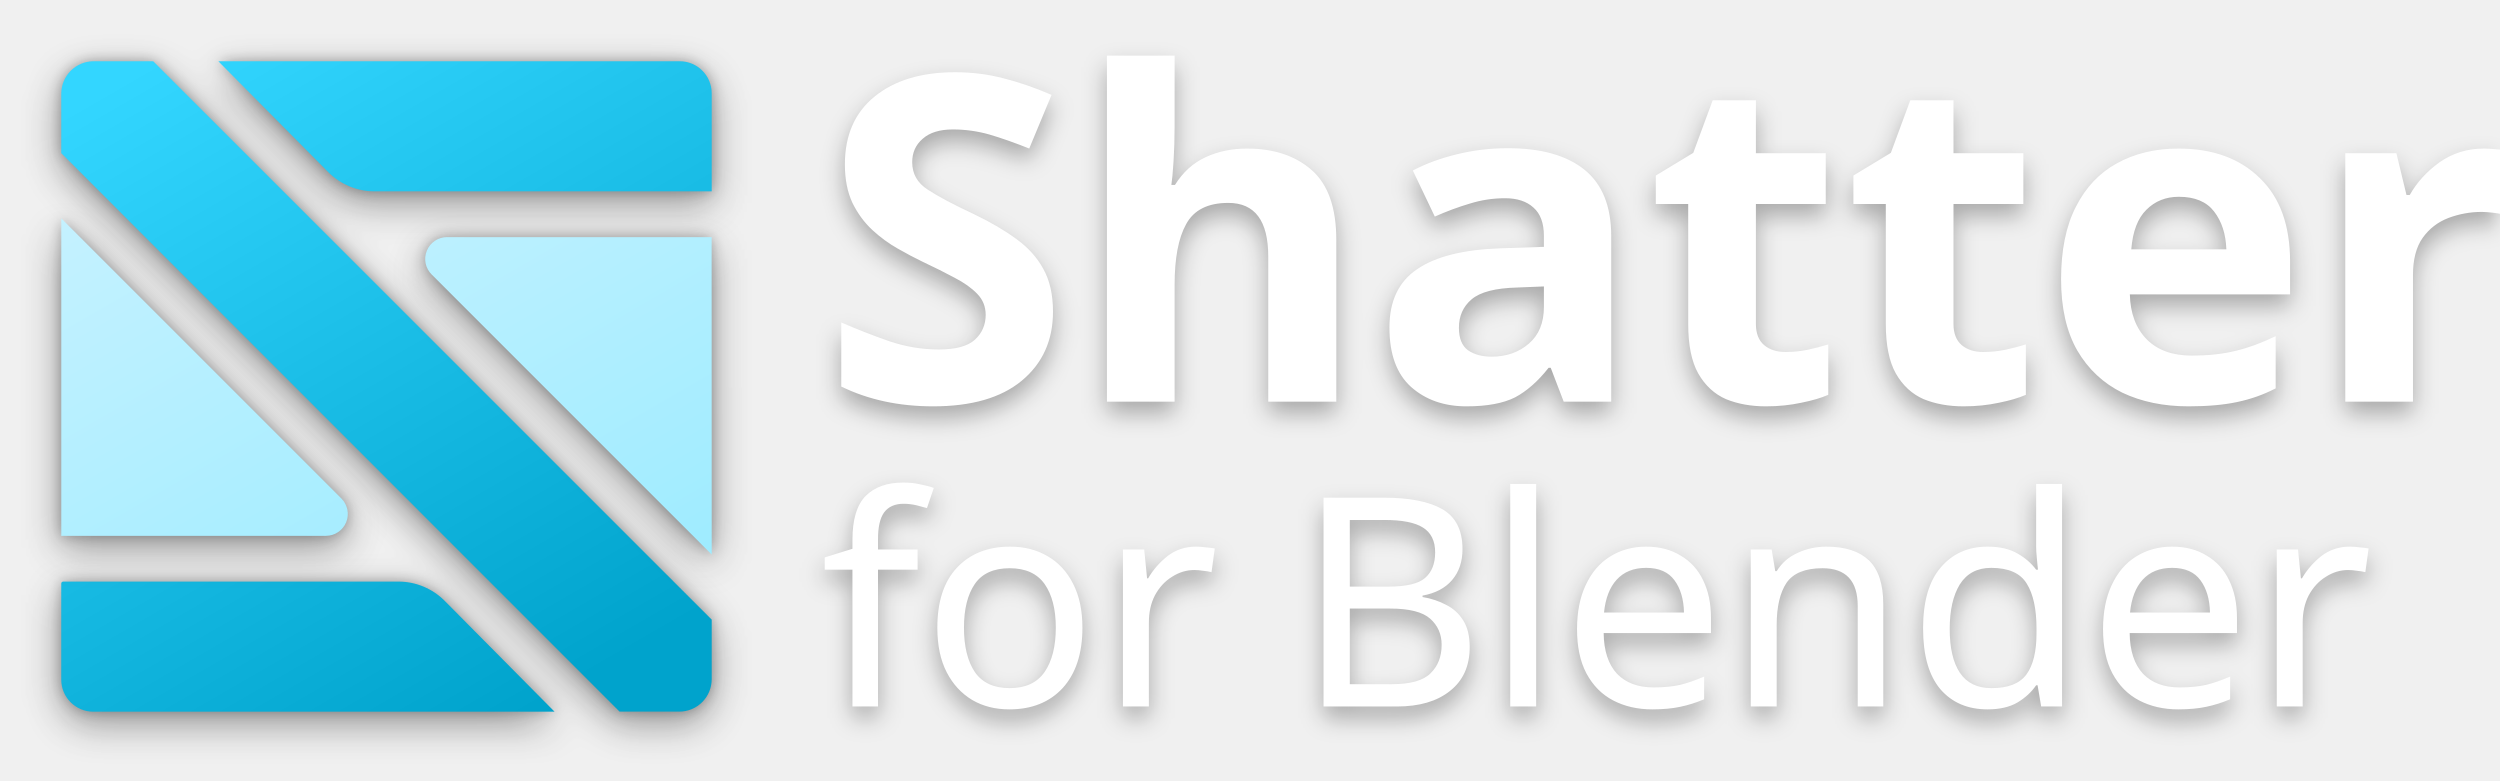
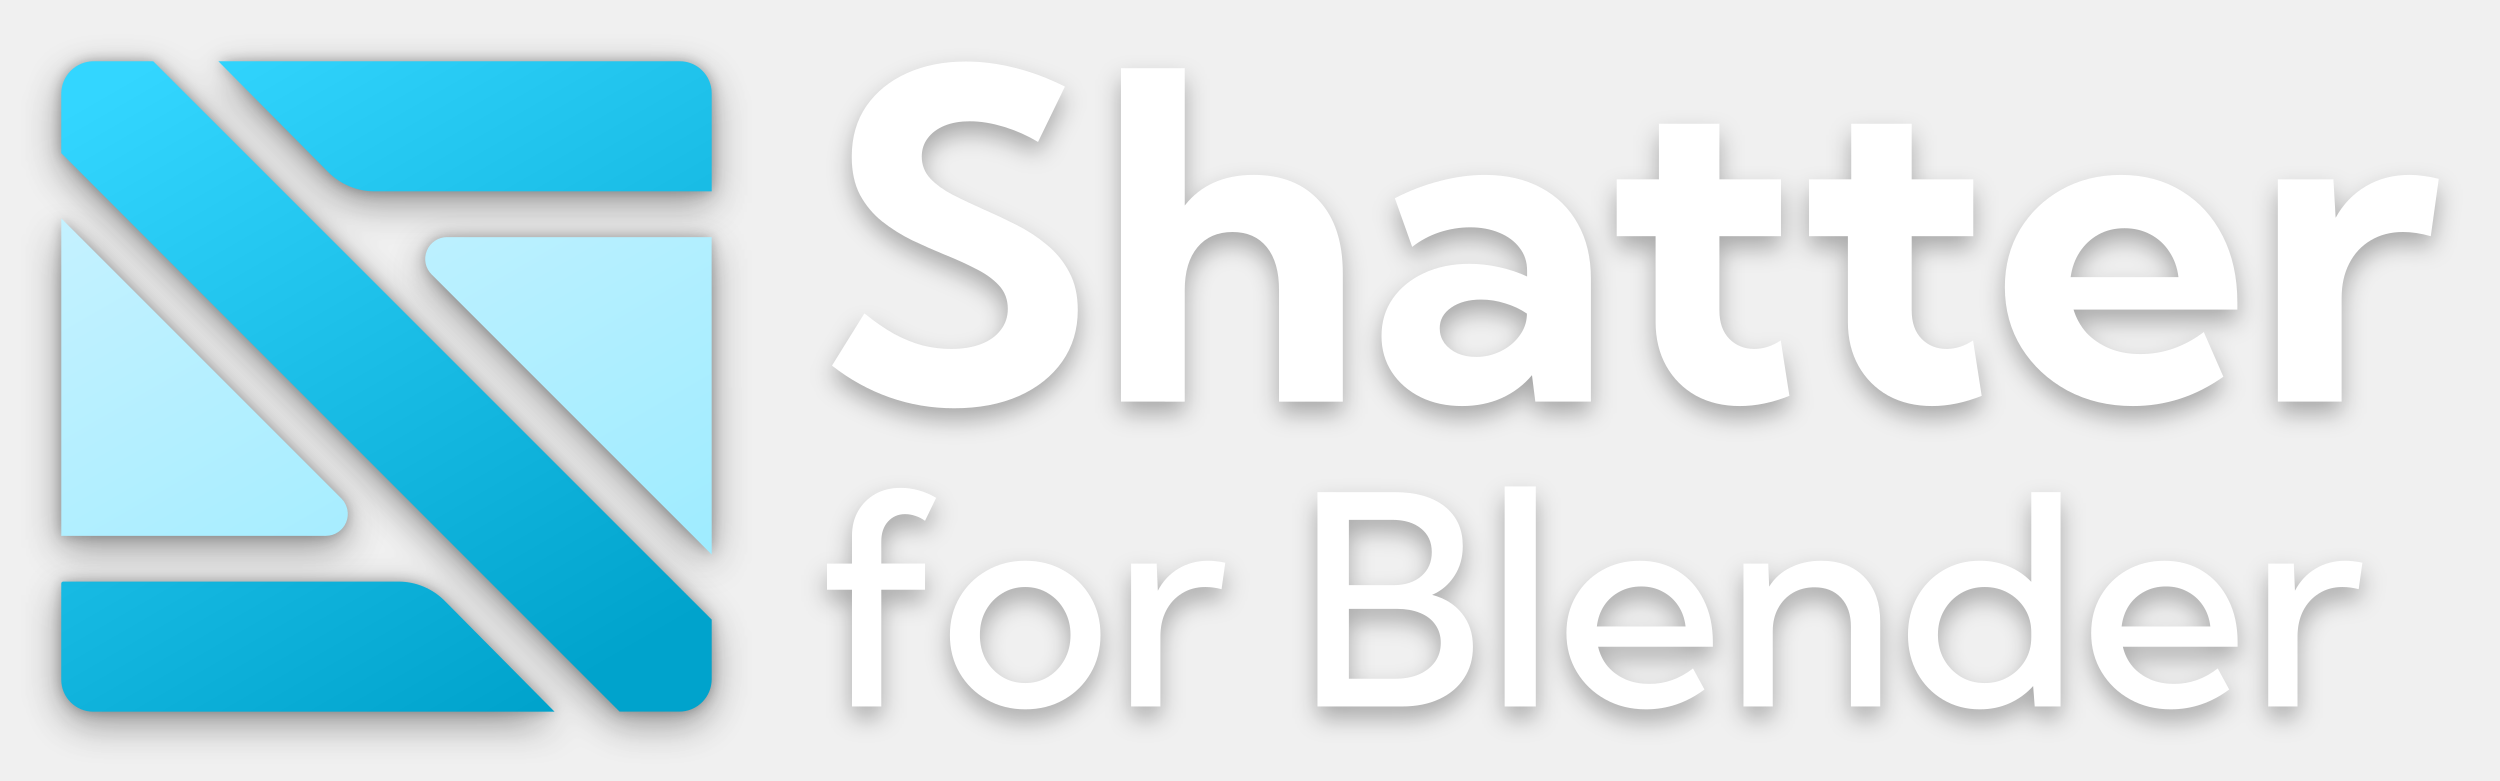
<svg xmlns="http://www.w3.org/2000/svg" xmlns:xlink="http://www.w3.org/1999/xlink" width="410" height="128" viewBox="0 0 108.479 33.867" version="1.1" id="svg5">
  <defs id="defs2">
    <filter style="color-interpolation-filters:sRGB" id="filter6657" x="-0.113" y="-0.113" width="1.227" height="1.274">
      <feFlood flood-opacity="0.502" flood-color="rgb(0,0,0)" result="flood" id="feFlood6647" />
      <feComposite in="flood" in2="SourceGraphic" operator="in" result="composite1" id="feComposite6649" />
      <feGaussianBlur in="composite1" stdDeviation="0.2" result="blur" id="feGaussianBlur6651" />
      <feOffset dx="0" dy="0" result="offset" id="feOffset6653" />
      <feComposite in="SourceGraphic" in2="offset" operator="over" result="fbSourceGraphic" id="feComposite6655" />
      <feColorMatrix result="fbSourceGraphicAlpha" in="fbSourceGraphic" values="0 0 0 -1 0 0 0 0 -1 0 0 0 0 -1 0 0 0 0 1 0" id="feColorMatrix6767" />
      <feFlood id="feFlood6769" flood-opacity="0.302" flood-color="rgb(0,0,0)" result="flood" in="fbSourceGraphic" />
      <feComposite in2="fbSourceGraphic" id="feComposite6771" in="flood" operator="in" result="composite1" />
      <feGaussianBlur id="feGaussianBlur6773" in="composite1" stdDeviation="0.3" result="blur" />
      <feOffset id="feOffset6775" dx="0" dy="0.5" result="offset" />
      <feComposite in2="offset" id="feComposite6777" in="fbSourceGraphic" operator="over" result="composite2" />
    </filter>
    <filter style="color-interpolation-filters:sRGB" id="filter6669" x="-0.257" y="-0.232" width="1.515" height="1.561">
      <feFlood flood-opacity="0.502" flood-color="rgb(0,0,0)" result="flood" id="feFlood6659" />
      <feComposite in="flood" in2="SourceGraphic" operator="in" result="composite1" id="feComposite6661" />
      <feGaussianBlur in="composite1" stdDeviation="0.2" result="blur" id="feGaussianBlur6663" />
      <feOffset dx="0" dy="0" result="offset" id="feOffset6665" />
      <feComposite in="SourceGraphic" in2="offset" operator="over" result="fbSourceGraphic" id="feComposite6667" />
      <feColorMatrix result="fbSourceGraphicAlpha" in="fbSourceGraphic" values="0 0 0 -1 0 0 0 0 -1 0 0 0 0 -1 0 0 0 0 1 0" id="feColorMatrix6779" />
      <feFlood id="feFlood6781" flood-opacity="0.302" flood-color="rgb(0,0,0)" result="flood" in="fbSourceGraphic" />
      <feComposite in2="fbSourceGraphic" id="feComposite6783" in="flood" operator="in" result="composite1" />
      <feGaussianBlur id="feGaussianBlur6785" in="composite1" stdDeviation="0.3" result="blur" />
      <feOffset id="feOffset6787" dx="0" dy="0.5" result="offset" />
      <feComposite in2="offset" id="feComposite6789" in="fbSourceGraphic" operator="over" result="composite2" />
    </filter>
    <filter style="color-interpolation-filters:sRGB" id="filter6681" x="-0.257" y="-0.232" width="1.515" height="1.561">
      <feFlood flood-opacity="0.502" flood-color="rgb(0,0,0)" result="flood" id="feFlood6671" />
      <feComposite in="flood" in2="SourceGraphic" operator="in" result="composite1" id="feComposite6673" />
      <feGaussianBlur in="composite1" stdDeviation="0.2" result="blur" id="feGaussianBlur6675" />
      <feOffset dx="0" dy="0" result="offset" id="feOffset6677" />
      <feComposite in="SourceGraphic" in2="offset" operator="over" result="fbSourceGraphic" id="feComposite6679" />
      <feColorMatrix result="fbSourceGraphicAlpha" in="fbSourceGraphic" values="0 0 0 -1 0 0 0 0 -1 0 0 0 0 -1 0 0 0 0 1 0" id="feColorMatrix6791" />
      <feFlood id="feFlood6793" flood-opacity="0.302" flood-color="rgb(0,0,0)" result="flood" in="fbSourceGraphic" />
      <feComposite in2="fbSourceGraphic" id="feComposite6795" in="flood" operator="in" result="composite1" />
      <feGaussianBlur id="feGaussianBlur6797" in="composite1" stdDeviation="0.3" result="blur" />
      <feOffset id="feOffset6799" dx="0" dy="0.5" result="offset" />
      <feComposite in2="offset" id="feComposite6801" in="fbSourceGraphic" operator="over" result="composite2" />
    </filter>
    <filter style="color-interpolation-filters:sRGB" id="filter6693" x="-0.4" y="-2.287" width="1.8" height="5.575">
      <feFlood flood-opacity="0.502" flood-color="rgb(0,0,0)" result="flood" id="feFlood6683" />
      <feComposite in="flood" in2="SourceGraphic" operator="in" result="composite1" id="feComposite6685" />
      <feGaussianBlur in="composite1" stdDeviation="0.2" result="blur" id="feGaussianBlur6687" />
      <feOffset dx="0" dy="0" result="offset" id="feOffset6689" />
      <feComposite in="SourceGraphic" in2="offset" operator="over" result="composite2" id="feComposite6691" />
    </filter>
    <filter style="color-interpolation-filters:sRGB" id="filter7141" x="-0.206" y="-0.186" width="1.412" height="1.41">
      <feFlood flood-opacity="0.302" flood-color="rgb(0,0,0)" result="flood" id="feFlood7131" />
      <feComposite in="flood" in2="SourceGraphic" operator="in" result="composite1" id="feComposite7133" />
      <feGaussianBlur in="composite1" stdDeviation="0.3" result="blur" id="feGaussianBlur7135" />
      <feOffset dx="0" dy="0.2" result="offset" id="feOffset7137" />
      <feComposite in="SourceGraphic" in2="offset" operator="over" result="fbSourceGraphic" id="feComposite7139" />
      <feColorMatrix result="fbSourceGraphicAlpha" in="fbSourceGraphic" values="0 0 0 -1 0 0 0 0 -1 0 0 0 0 -1 0 0 0 0 1 0" id="feColorMatrix7311" />
      <feFlood id="feFlood7313" flood-opacity="0.302" flood-color="rgb(0,0,0)" result="flood" in="fbSourceGraphic" />
      <feComposite in2="fbSourceGraphic" id="feComposite7315" in="flood" operator="in" result="composite1" />
      <feGaussianBlur id="feGaussianBlur7317" in="composite1" stdDeviation="0.1" result="blur" />
      <feOffset id="feOffset7319" dx="0" dy="0" result="offset" />
      <feComposite in2="offset" id="feComposite7321" in="fbSourceGraphic" operator="over" result="composite2" />
    </filter>
    <filter style="color-interpolation-filters:sRGB" id="filter7153" x="-0.206" y="-0.186" width="1.412" height="1.41">
      <feFlood flood-opacity="0.302" flood-color="rgb(0,0,0)" result="flood" id="feFlood7143" />
      <feComposite in="flood" in2="SourceGraphic" operator="in" result="composite1" id="feComposite7145" />
      <feGaussianBlur in="composite1" stdDeviation="0.3" result="blur" id="feGaussianBlur7147" />
      <feOffset dx="0" dy="0.2" result="offset" id="feOffset7149" />
      <feComposite in="SourceGraphic" in2="offset" operator="over" result="fbSourceGraphic" id="feComposite7151" />
      <feColorMatrix result="fbSourceGraphicAlpha" in="fbSourceGraphic" values="0 0 0 -1 0 0 0 0 -1 0 0 0 0 -1 0 0 0 0 1 0" id="feColorMatrix7323" />
      <feFlood id="feFlood7325" flood-opacity="0.302" flood-color="rgb(0,0,0)" result="flood" in="fbSourceGraphic" />
      <feComposite in2="fbSourceGraphic" id="feComposite7327" in="flood" operator="in" result="composite1" />
      <feGaussianBlur id="feGaussianBlur7329" in="composite1" stdDeviation="0.1" result="blur" />
      <feOffset id="feOffset7331" dx="0" dy="0" result="offset" />
      <feComposite in2="offset" id="feComposite7333" in="fbSourceGraphic" operator="over" result="composite2" />
    </filter>
    <filter style="color-interpolation-filters:sRGB" id="filter7165" x="-0.091" y="-0.091" width="1.181" height="1.2">
      <feFlood flood-opacity="0.302" flood-color="rgb(0,0,0)" result="flood" id="feFlood7155" />
      <feComposite in="flood" in2="SourceGraphic" operator="in" result="composite1" id="feComposite7157" />
      <feGaussianBlur in="composite1" stdDeviation="0.3" result="blur" id="feGaussianBlur7159" />
      <feOffset dx="0" dy="0.2" result="offset" id="feOffset7161" />
      <feComposite in="SourceGraphic" in2="offset" operator="over" result="fbSourceGraphic" id="feComposite7163" />
      <feColorMatrix result="fbSourceGraphicAlpha" in="fbSourceGraphic" values="0 0 0 -1 0 0 0 0 -1 0 0 0 0 -1 0 0 0 0 1 0" id="feColorMatrix7335" />
      <feFlood id="feFlood7337" flood-opacity="0.302" flood-color="rgb(0,0,0)" result="flood" in="fbSourceGraphic" />
      <feComposite in2="fbSourceGraphic" id="feComposite7339" in="flood" operator="in" result="composite1" />
      <feGaussianBlur id="feGaussianBlur7341" in="composite1" stdDeviation="0.1" result="blur" />
      <feOffset id="feOffset7343" dx="0" dy="0" result="offset" />
      <feComposite in2="offset" id="feComposite7345" in="fbSourceGraphic" operator="over" result="composite2" />
    </filter>
    <filter style="color-interpolation-filters:sRGB" id="filter2939" x="-0.032" y="-0.231" width="1.064" height="1.526">
      <feFlood flood-opacity="0.302" flood-color="rgb(0,0,0)" result="flood" id="feFlood2929" />
      <feComposite in="flood" in2="SourceGraphic" operator="in" result="composite1" id="feComposite2931" />
      <feGaussianBlur in="composite1" stdDeviation="0.6" result="blur" id="feGaussianBlur2933" />
      <feOffset dx="0" dy="0.6" result="offset" id="feOffset2935" />
      <feComposite in="SourceGraphic" in2="offset" operator="over" result="fbSourceGraphic" id="feComposite2937" />
      <feColorMatrix result="fbSourceGraphicAlpha" in="fbSourceGraphic" values="0 0 0 -1 0 0 0 0 -1 0 0 0 0 -1 0 0 0 0 1 0" id="feColorMatrix2941" />
      <feFlood id="feFlood2943" flood-opacity="0.302" flood-color="rgb(0,0,0)" result="flood" in="fbSourceGraphic" />
      <feComposite in2="fbSourceGraphic" id="feComposite2945" in="flood" operator="in" result="composite1" />
      <feGaussianBlur id="feGaussianBlur2947" in="composite1" stdDeviation="0.3" result="blur" />
      <feOffset id="feOffset2949" dx="0" dy="0" result="offset" />
      <feComposite in2="offset" id="feComposite2951" in="fbSourceGraphic" operator="over" result="composite2" />
    </filter>
-     <filter style="color-interpolation-filters:sRGB;" id="filter1911" x="-0.018" y="-0.128" width="1.036" height="1.31">
+     <filter style="color-interpolation-filters:sRGB;" id="filter1911" x="-0.018" y="-0.124" width="1.036" height="1.3">
      <feFlood flood-opacity="0.302" flood-color="rgb(0,0,0)" result="flood" id="feFlood1901" />
      <feComposite in="flood" in2="SourceGraphic" operator="in" result="composite1" id="feComposite1903" />
      <feGaussianBlur in="composite1" stdDeviation="0.5" result="blur" id="feGaussianBlur1905" />
      <feOffset dx="0" dy="0.5" result="offset" id="feOffset1907" />
      <feComposite in="SourceGraphic" in2="offset" operator="over" result="composite2" id="feComposite1909" />
    </filter>
    <filter style="color-interpolation-filters:sRGB;" id="filter1923" x="-1.134" y="-1.134" width="3.268" height="3.74">
      <feFlood flood-opacity="0.302" flood-color="rgb(0,0,0)" result="flood" id="feFlood1913" />
      <feComposite in="flood" in2="SourceGraphic" operator="in" result="composite1" id="feComposite1915" />
      <feGaussianBlur in="composite1" stdDeviation="0.5" result="blur" id="feGaussianBlur1917" />
      <feOffset dx="0" dy="0.5" result="offset" id="feOffset1919" />
      <feComposite in="SourceGraphic" in2="offset" operator="over" result="composite2" id="feComposite1921" />
    </filter>
    <filter style="color-interpolation-filters:sRGB;" id="filter1935" x="-1.134" y="-1.134" width="3.268" height="3.74">
      <feFlood flood-opacity="0.302" flood-color="rgb(0,0,0)" result="flood" id="feFlood1925" />
      <feComposite in="flood" in2="SourceGraphic" operator="in" result="composite1" id="feComposite1927" />
      <feGaussianBlur in="composite1" stdDeviation="0.5" result="blur" id="feGaussianBlur1929" />
      <feOffset dx="0" dy="0.5" result="offset" id="feOffset1931" />
      <feComposite in="SourceGraphic" in2="offset" operator="over" result="composite2" id="feComposite1933" />
    </filter>
    <filter style="color-interpolation-filters:sRGB;" id="filter1947" x="-1.134" y="-1.134" width="3.268" height="3.74">
      <feFlood flood-opacity="0.302" flood-color="rgb(0,0,0)" result="flood" id="feFlood1937" />
      <feComposite in="flood" in2="SourceGraphic" operator="in" result="composite1" id="feComposite1939" />
      <feGaussianBlur in="composite1" stdDeviation="0.5" result="blur" id="feGaussianBlur1941" />
      <feOffset dx="0" dy="0.5" result="offset" id="feOffset1943" />
      <feComposite in="SourceGraphic" in2="offset" operator="over" result="composite2" id="feComposite1945" />
    </filter>
    <filter style="color-interpolation-filters:sRGB;" id="filter1959" x="-1.134" y="-1.134" width="3.268" height="3.74">
      <feFlood flood-opacity="0.302" flood-color="rgb(0,0,0)" result="flood" id="feFlood1949" />
      <feComposite in="flood" in2="SourceGraphic" operator="in" result="composite1" id="feComposite1951" />
      <feGaussianBlur in="composite1" stdDeviation="0.5" result="blur" id="feGaussianBlur1953" />
      <feOffset dx="0" dy="0.5" result="offset" id="feOffset1955" />
      <feComposite in="SourceGraphic" in2="offset" operator="over" result="composite2" id="feComposite1957" />
    </filter>
    <filter style="color-interpolation-filters:sRGB;" id="filter1971" x="-1.134" y="-1.134" width="3.268" height="3.74">
      <feFlood flood-opacity="0.302" flood-color="rgb(0,0,0)" result="flood" id="feFlood1961" />
      <feComposite in="flood" in2="SourceGraphic" operator="in" result="composite1" id="feComposite1963" />
      <feGaussianBlur in="composite1" stdDeviation="0.5" result="blur" id="feGaussianBlur1965" />
      <feOffset dx="0" dy="0.5" result="offset" id="feOffset1967" />
      <feComposite in="SourceGraphic" in2="offset" operator="over" result="composite2" id="feComposite1969" />
    </filter>
    <filter style="color-interpolation-filters:sRGB;" id="filter1983" x="-1.134" y="-1.134" width="3.268" height="3.74">
      <feFlood flood-opacity="0.302" flood-color="rgb(0,0,0)" result="flood" id="feFlood1973" />
      <feComposite in="flood" in2="SourceGraphic" operator="in" result="composite1" id="feComposite1975" />
      <feGaussianBlur in="composite1" stdDeviation="0.5" result="blur" id="feGaussianBlur1977" />
      <feOffset dx="0" dy="0.5" result="offset" id="feOffset1979" />
      <feComposite in="SourceGraphic" in2="offset" operator="over" result="composite2" id="feComposite1981" />
    </filter>
    <filter style="color-interpolation-filters:sRGB;" id="filter1995" x="-1.134" y="-1.134" width="3.268" height="3.74">
      <feFlood flood-opacity="0.302" flood-color="rgb(0,0,0)" result="flood" id="feFlood1985" />
      <feComposite in="flood" in2="SourceGraphic" operator="in" result="composite1" id="feComposite1987" />
      <feGaussianBlur in="composite1" stdDeviation="0.5" result="blur" id="feGaussianBlur1989" />
      <feOffset dx="0" dy="0.5" result="offset" id="feOffset1991" />
      <feComposite in="SourceGraphic" in2="offset" operator="over" result="composite2" id="feComposite1993" />
    </filter>
    <filter style="color-interpolation-filters:sRGB;" id="filter2007" x="-1.134" y="-1.134" width="3.268" height="3.74">
      <feFlood flood-opacity="0.302" flood-color="rgb(0,0,0)" result="flood" id="feFlood1997" />
      <feComposite in="flood" in2="SourceGraphic" operator="in" result="composite1" id="feComposite1999" />
      <feGaussianBlur in="composite1" stdDeviation="0.5" result="blur" id="feGaussianBlur2001" />
      <feOffset dx="0" dy="0.5" result="offset" id="feOffset2003" />
      <feComposite in="SourceGraphic" in2="offset" operator="over" result="composite2" id="feComposite2005" />
    </filter>
    <filter style="color-interpolation-filters:sRGB;" id="filter2019" x="-1.134" y="-1.134" width="3.268" height="3.74">
      <feFlood flood-opacity="0.302" flood-color="rgb(0,0,0)" result="flood" id="feFlood2009" />
      <feComposite in="flood" in2="SourceGraphic" operator="in" result="composite1" id="feComposite2011" />
      <feGaussianBlur in="composite1" stdDeviation="0.5" result="blur" id="feGaussianBlur2013" />
      <feOffset dx="0" dy="0.5" result="offset" id="feOffset2015" />
      <feComposite in="SourceGraphic" in2="offset" operator="over" result="composite2" id="feComposite2017" />
    </filter>
-     <filter style="color-interpolation-filters:sRGB;" id="filter2031" x="-0.017" y="-0.081" width="1.035" height="1.197">
+     <filter style="color-interpolation-filters:sRGB;" id="filter2031" x="-0.017" y="-0.08" width="1.034" height="1.193">
      <feFlood flood-opacity="0.302" flood-color="rgb(0,0,0)" result="flood" id="feFlood2021" />
      <feComposite in="flood" in2="SourceGraphic" operator="in" result="composite1" id="feComposite2023" />
      <feGaussianBlur in="composite1" stdDeviation="0.5" result="blur" id="feGaussianBlur2025" />
      <feOffset dx="0" dy="0.5" result="offset" id="feOffset2027" />
      <feComposite in="SourceGraphic" in2="offset" operator="over" result="composite2" id="feComposite2029" />
    </filter>
    <filter style="color-interpolation-filters:sRGB;" id="filter2043" x="-0.113" y="-0.113" width="1.227" height="1.274">
      <feFlood flood-opacity="0.302" flood-color="rgb(0,0,0)" result="flood" id="feFlood2033" />
      <feComposite in="flood" in2="SourceGraphic" operator="in" result="composite1" id="feComposite2035" />
      <feGaussianBlur in="composite1" stdDeviation="0.5" result="blur" id="feGaussianBlur2037" />
      <feOffset dx="0" dy="0.5" result="offset" id="feOffset2039" />
      <feComposite in="SourceGraphic" in2="offset" operator="over" result="composite2" id="feComposite2041" />
    </filter>
    <linearGradient xlink:href="#linearGradient5743" id="linearGradient5745" x1="1.058" y1="1.058" x2="7.169" y2="11.642" gradientUnits="userSpaceOnUse" gradientTransform="translate(8.620743,3.130433)" />
    <linearGradient id="linearGradient5743">
      <stop style="stop-color:#cef3ff;stop-opacity:1" offset="0" id="stop5739" />
      <stop style="stop-color:#99ebff;stop-opacity:1" offset="1" id="stop5741" />
    </linearGradient>
    <filter style="color-interpolation-filters:sRGB" id="filter7141-1" x="-0.206" y="-0.186" width="1.412" height="1.41">
      <feFlood flood-opacity="0.302" flood-color="rgb(0,0,0)" result="flood" id="feFlood7131-7" />
      <feComposite in="flood" in2="SourceGraphic" operator="in" result="composite1" id="feComposite7133-0" />
      <feGaussianBlur in="composite1" stdDeviation="0.3" result="blur" id="feGaussianBlur7135-4" />
      <feOffset dx="0" dy="0.2" result="offset" id="feOffset7137-3" />
      <feComposite in="SourceGraphic" in2="offset" operator="over" result="fbSourceGraphic" id="feComposite7139-5" />
      <feColorMatrix result="fbSourceGraphicAlpha" in="fbSourceGraphic" values="0 0 0 -1 0 0 0 0 -1 0 0 0 0 -1 0 0 0 0 1 0" id="feColorMatrix7311-5" />
      <feFlood id="feFlood7313-4" flood-opacity="0.302" flood-color="rgb(0,0,0)" result="flood" in="fbSourceGraphic" />
      <feComposite in2="fbSourceGraphic" id="feComposite7315-2" in="flood" operator="in" result="composite1" />
      <feGaussianBlur id="feGaussianBlur7317-8" in="composite1" stdDeviation="0.1" result="blur" />
      <feOffset id="feOffset7319-1" dx="0" dy="0" result="offset" />
      <feComposite in2="offset" id="feComposite7321-0" in="fbSourceGraphic" operator="over" result="composite2" />
    </filter>
    <linearGradient xlink:href="#linearGradient5743" id="linearGradient6307" x1="3.615" y1="1.058" x2="9.725" y2="11.642" gradientUnits="userSpaceOnUse" gradientTransform="translate(8.620743,3.130433)" />
    <filter style="color-interpolation-filters:sRGB" id="filter7153-1" x="-0.206" y="-0.186" width="1.412" height="1.41">
      <feFlood flood-opacity="0.302" flood-color="rgb(0,0,0)" result="flood" id="feFlood7143-3" />
      <feComposite in="flood" in2="SourceGraphic" operator="in" result="composite1" id="feComposite7145-5" />
      <feGaussianBlur in="composite1" stdDeviation="0.3" result="blur" id="feGaussianBlur7147-1" />
      <feOffset dx="0" dy="0.2" result="offset" id="feOffset7149-6" />
      <feComposite in="SourceGraphic" in2="offset" operator="over" result="fbSourceGraphic" id="feComposite7151-9" />
      <feColorMatrix result="fbSourceGraphicAlpha" in="fbSourceGraphic" values="0 0 0 -1 0 0 0 0 -1 0 0 0 0 -1 0 0 0 0 1 0" id="feColorMatrix7323-5" />
      <feFlood id="feFlood7325-4" flood-opacity="0.302" flood-color="rgb(0,0,0)" result="flood" in="fbSourceGraphic" />
      <feComposite in2="fbSourceGraphic" id="feComposite7327-1" in="flood" operator="in" result="composite1" />
      <feGaussianBlur id="feGaussianBlur7329-2" in="composite1" stdDeviation="0.1" result="blur" />
      <feOffset id="feOffset7331-7" dx="0" dy="0" result="offset" />
      <feComposite in2="offset" id="feComposite7333-9" in="fbSourceGraphic" operator="over" result="composite2" />
    </filter>
    <filter style="color-interpolation-filters:sRGB" id="filter7165-2" x="-0.091" y="-0.091" width="1.181" height="1.2">
      <feFlood flood-opacity="0.302" flood-color="rgb(0,0,0)" result="flood" id="feFlood7155-0" />
      <feComposite in="flood" in2="SourceGraphic" operator="in" result="composite1" id="feComposite7157-1" />
      <feGaussianBlur in="composite1" stdDeviation="0.3" result="blur" id="feGaussianBlur7159-3" />
      <feOffset dx="0" dy="0.2" result="offset" id="feOffset7161-7" />
      <feComposite in="SourceGraphic" in2="offset" operator="over" result="fbSourceGraphic" id="feComposite7163-5" />
      <feColorMatrix result="fbSourceGraphicAlpha" in="fbSourceGraphic" values="0 0 0 -1 0 0 0 0 -1 0 0 0 0 -1 0 0 0 0 1 0" id="feColorMatrix7335-7" />
      <feFlood id="feFlood7337-2" flood-opacity="0.302" flood-color="rgb(0,0,0)" result="flood" in="fbSourceGraphic" />
      <feComposite in2="fbSourceGraphic" id="feComposite7339-6" in="flood" operator="in" result="composite1" />
      <feGaussianBlur id="feGaussianBlur7341-6" in="composite1" stdDeviation="0.1" result="blur" />
      <feOffset id="feOffset7343-2" dx="0" dy="0" result="offset" />
      <feComposite in2="offset" id="feComposite7345-9" in="fbSourceGraphic" operator="over" result="composite2" />
    </filter>
    <linearGradient xlink:href="#linearGradient4784" id="linearGradient4786" x1="2.554" y1="1.058" x2="8.665" y2="11.642" gradientUnits="userSpaceOnUse" />
    <linearGradient id="linearGradient4784">
      <stop style="stop-color:#33d6ff;stop-opacity:1" offset="0" id="stop4780" />
      <stop style="stop-color:#00a3cc;stop-opacity:1" offset="1" id="stop4782" />
    </linearGradient>
  </defs>
  <g id="layer1">
-     <text xml:space="preserve" style="font-size:19.756px;font-family:Gilroy-Bold;-inkscape-font-specification:Gilroy-Bold;fill:#ffffff;fill-opacity:1;stroke-width:1;stroke-linejoin:round;filter:url(#filter2031)" x="35.598" y="17.427" id="text17973">
-       <tspan id="tspan17971" style="font-style:normal;font-variant:normal;font-weight:bold;font-stretch:normal;font-size:19.756px;font-family:'Kumbh Sans';-inkscape-font-specification:'Kumbh Sans Bold';fill:#ffffff;fill-opacity:1;stroke-width:1" x="35.598" y="17.427">Shatter</tspan>
-     </text>
+     <g aria-label="Shatter" id="text17973" style="font-size:19.756px;font-family:Gilroy-Bold;-inkscape-font-specification:Gilroy-Bold;fill:#ffffff;stroke-width:1;stroke-linejoin:round;filter:url(#filter2031)">
+       <path d="m 36.1,15.865 1.408,-2.267 q 0.666,0.54 1.283,0.887 0.627,0.338 1.235,0.502 0.608,0.154 1.244,0.154 0.752,0 1.302,-0.212 0.55,-0.212 0.849,-0.608 0.309,-0.395 0.309,-0.916 0,-0.608 -0.386,-1.023 Q 42.958,11.967 42.331,11.659 41.714,11.34 40.99,11.051 40.286,10.762 39.572,10.424 38.868,10.077 38.27,9.604 37.682,9.131 37.315,8.456 36.958,7.771 36.958,6.797 q 0,-1.273 0.637,-2.199 0.646,-0.926 1.765,-1.428 1.119,-0.502 2.556,-0.502 1.013,0 2.103,0.27 1.1,0.27 2.19,0.82 L 45.042,6.16 Q 44.357,5.746 43.566,5.504 42.775,5.263 42.08,5.263 q -0.627,0 -1.1,0.193 -0.463,0.193 -0.723,0.54 -0.26,0.338 -0.26,0.801 0,0.55 0.376,0.955 0.376,0.395 0.974,0.704 0.608,0.309 1.302,0.617 0.714,0.309 1.437,0.675 0.733,0.367 1.331,0.868 0.608,0.492 0.974,1.186 0.376,0.685 0.376,1.65 0,1.273 -0.675,2.238 -0.675,0.955 -1.881,1.495 -1.206,0.531 -2.807,0.531 -1.466,0 -2.807,-0.473 -1.341,-0.473 -2.498,-1.379 z" style="font-weight:bold;font-family:'Kumbh Sans';-inkscape-font-specification:'Kumbh Sans Bold'" id="path4400" />
+       <path d="M 48.64,17.427 V 2.958 h 2.768 V 8.919 q 1.042,-1.331 2.99,-1.331 1.823,0 2.846,1.129 1.023,1.119 1.023,3.135 v 5.576 h -2.768 v -4.842 q 0,-1.206 -0.531,-1.862 -0.531,-0.656 -1.486,-0.656 -0.974,0 -1.524,0.666 -0.55,0.666 -0.55,1.852 v 4.842 z" style="font-weight:bold;font-family:'Kumbh Sans';-inkscape-font-specification:'Kumbh Sans Bold'" id="path4402" />
+       <path d="m 69.032,17.427 h -2.412 l -0.145,-1.148 q -0.531,0.637 -1.312,0.994 -0.781,0.347 -1.717,0.347 -1.013,0 -1.804,-0.386 -0.791,-0.395 -1.244,-1.08 -0.453,-0.695 -0.453,-1.572 0,-0.926 0.492,-1.63 0.492,-0.704 1.35,-1.1 0.868,-0.405 1.968,-0.405 0.646,0 1.293,0.145 0.656,0.145 1.215,0.405 v -0.251 q 0,-0.579 -0.328,-0.994 -0.318,-0.424 -0.887,-0.656 -0.559,-0.232 -1.254,-0.232 -0.666,0 -1.322,0.212 -0.646,0.212 -1.196,0.637 L 60.524,8.601 q 0.974,-0.502 1.968,-0.752 1.003,-0.26 1.939,-0.26 1.408,0 2.441,0.559 1.032,0.55 1.592,1.563 0.569,1.003 0.569,2.383 z m -4.977,-1.939 q 0.55,0 1.051,-0.241 0.502,-0.241 0.81,-0.656 0.318,-0.415 0.338,-0.916 v -0.068 q -0.424,-0.289 -0.945,-0.444 -0.511,-0.164 -1.042,-0.164 -0.791,0 -1.293,0.347 -0.502,0.347 -0.502,0.897 0,0.357 0.203,0.646 0.212,0.28 0.569,0.444 0.357,0.154 0.81,0.154 z" style="font-weight:bold;font-family:'Kumbh Sans';-inkscape-font-specification:'Kumbh Sans Bold'" id="path4404" />
+       <path d="m 77.646,17.176 q -1.109,0.444 -2.151,0.444 -1.08,0 -1.91,-0.453 -0.82,-0.463 -1.283,-1.283 -0.463,-0.83 -0.463,-1.91 V 10.25 h -1.688 V 7.781 h 1.833 V 5.369 h 2.624 v 2.412 h 2.672 V 10.25 h -2.672 v 3.222 q 0,0.791 0.434,1.235 0.434,0.434 1.08,0.434 0.588,0 1.148,-0.367 z" style="font-weight:bold;font-family:'Kumbh Sans';-inkscape-font-specification:'Kumbh Sans Bold'" id="path4406" />
+       <path d="m 85.99,17.176 q -1.109,0.444 -2.151,0.444 -1.08,0 -1.91,-0.453 -0.82,-0.463 -1.283,-1.283 -0.463,-0.83 -0.463,-1.91 V 10.25 h -1.688 V 7.781 h 1.833 V 5.369 h 2.624 v 2.412 h 2.672 V 10.25 h -2.672 v 3.222 q 0,0.791 0.434,1.235 0.434,0.434 1.08,0.434 0.588,0 1.148,-0.367 z" style="font-weight:bold;font-family:'Kumbh Sans';-inkscape-font-specification:'Kumbh Sans Bold'" id="path4408" />
+       <path d="m 96.476,16.347 q -1.794,1.273 -3.926,1.273 -1.582,0 -2.846,-0.675 -1.254,-0.685 -1.987,-1.852 -0.723,-1.167 -0.723,-2.633 0,-1.399 0.656,-2.498 0.666,-1.1 1.804,-1.736 1.138,-0.637 2.585,-0.637 1.495,0 2.633,0.704 1.138,0.695 1.775,1.949 0.637,1.244 0.637,2.884 v 0.309 h -7.109 q 0.174,0.569 0.559,1.003 0.395,0.424 0.984,0.675 0.598,0.251 1.36,0.251 1.476,0 2.749,-0.955 z m -6.627,-4.322 h 4.678 q -0.077,-0.627 -0.395,-1.1 -0.309,-0.482 -0.82,-0.752 -0.502,-0.27 -1.129,-0.27 -0.637,0 -1.138,0.28 -0.492,0.28 -0.801,0.752 -0.309,0.473 -0.395,1.09 z" style="font-weight:bold;font-family:'Kumbh Sans';-inkscape-font-specification:'Kumbh Sans Bold'" id="path4410" />
+       <path d="M 101.608,17.427 H 98.839 V 7.781 h 2.412 l 0.097,1.669 q 0.482,-0.878 1.312,-1.37 0.83,-0.492 1.9,-0.492 0.309,0 0.617,0.048 0.318,0.039 0.646,0.125 L 105.476,10.25 q -0.637,-0.183 -1.206,-0.183 -0.801,0 -1.408,0.367 -0.598,0.357 -0.926,1.003 -0.328,0.637 -0.328,1.495 z" style="font-weight:bold;font-family:'Kumbh Sans';-inkscape-font-specification:'Kumbh Sans Bold'" id="path4412" />
+     </g>
    <rect style="fill:#99ebff;fill-opacity:1;stroke-width:10.583;stroke-linejoin:round;filter:url(#filter2019)" id="rect221" width="1.058" height="1.058" x="-8.353" y="-15.287" ry="0" transform="scale(1,-1)" />
    <rect style="fill:#cef3ff;fill-opacity:1;stroke-width:10.583;stroke-linejoin:round;filter:url(#filter2007)" id="rect223" width="1.058" height="1.058" x="-8.353" y="-14.229" ry="0" transform="scale(1,-1)" />
    <rect style="fill:#66e0ff;fill-opacity:1;stroke-width:10.583;stroke-linejoin:round;filter:url(#filter1995)" id="rect221-2" width="1.058" height="1.058" x="-8.353" y="15.287" ry="0" />
    <rect style="fill:#33d6ff;fill-opacity:1;stroke-width:10.583;stroke-linejoin:round;filter:url(#filter1983)" id="rect223-1" width="1.058" height="1.058" x="-8.353" y="16.345" ry="0" />
    <rect style="fill:#00ccff;stroke-width:10.583;stroke-linejoin:round;filter:url(#filter1971)" id="rect221-9-5" width="1.058" height="1.058" x="-8.353" y="17.404" ry="0" />
    <rect style="fill:#00a3cc;fill-opacity:1;stroke-width:10.583;stroke-linejoin:round;filter:url(#filter1959)" id="rect223-8-4" width="1.058" height="1.058" x="-8.353" y="18.462" ry="0" />
    <rect style="fill:#007a99;fill-opacity:1;stroke-width:10.583;stroke-linejoin:round;filter:url(#filter1947)" id="rect223-1-2" width="1.058" height="1.058" x="-8.353" y="19.52" ry="0" />
    <rect style="fill:#005266;fill-opacity:1;stroke-width:10.583;stroke-linejoin:round;filter:url(#filter1935)" id="rect221-9-5-6" width="1.058" height="1.058" x="-8.353" y="20.579" ry="0" />
    <rect style="fill:#002933;fill-opacity:1;stroke-width:10.583;stroke-linejoin:round;filter:url(#filter1923)" id="rect223-8-4-5" width="1.058" height="1.058" x="-8.353" y="21.637" ry="0" />
-     <text xml:space="preserve" style="font-size:12.7px;font-family:'Kumbh Sans';-inkscape-font-specification:'Kumbh Sans Medium';fill:#ffffff;fill-opacity:1;stroke-width:1;stroke-linejoin:round;filter:url(#filter1911);font-weight:500;font-style:normal;font-stretch:normal;font-variant:normal" x="35.598" y="30.656" id="text6549">
-       <tspan id="tspan6547" style="font-style:normal;font-variant:normal;font-weight:500;font-stretch:normal;font-size:12.7px;font-family:'Kumbh Sans';-inkscape-font-specification:'Kumbh Sans Medium';fill:#ffffff;fill-opacity:1;stroke-width:1" x="35.598" y="30.656">for Blender</tspan>
-     </text>
+     <g aria-label="for Blender" id="text6549" style="font-weight:500;font-size:12.7px;font-family:'Kumbh Sans';-inkscape-font-specification:'Kumbh Sans Medium';fill:#ffffff;stroke-width:1;stroke-linejoin:round;filter:url(#filter1911)">
+       <path d="M 38.24,30.656 H 36.969 V 25.59 h -1.085 v -1.135 h 1.085 v -1.209 q 0,-0.608 0.267,-1.073 0.273,-0.471 0.744,-0.738 0.477,-0.267 1.098,-0.267 0.384,0 0.775,0.105 0.391,0.105 0.769,0.329 l -0.484,0.998 q -0.205,-0.149 -0.428,-0.217 -0.217,-0.074 -0.434,-0.074 -0.453,0 -0.744,0.322 -0.291,0.322 -0.291,0.862 v 0.961 h 1.898 v 1.135 h -1.898 z" id="path4415" />
+       <path d="m 44.491,30.78 q -0.93,0 -1.674,-0.422 -0.744,-0.422 -1.172,-1.147 -0.428,-0.732 -0.428,-1.656 0,-0.918 0.428,-1.643 0.428,-0.732 1.172,-1.153 0.744,-0.428 1.674,-0.428 0.936,0 1.674,0.428 0.738,0.422 1.16,1.153 0.428,0.726 0.428,1.643 0,0.924 -0.428,1.656 -0.422,0.726 -1.16,1.147 -0.738,0.422 -1.674,0.422 z m -0.006,-1.141 q 0.564,0 1.005,-0.273 0.446,-0.279 0.701,-0.744 0.26,-0.471 0.26,-1.067 0,-0.595 -0.26,-1.06 -0.254,-0.471 -0.701,-0.744 -0.44,-0.279 -1.005,-0.279 -0.558,0 -1.005,0.279 -0.446,0.273 -0.707,0.744 -0.254,0.465 -0.254,1.06 0,0.595 0.254,1.067 0.26,0.465 0.707,0.744 0.446,0.273 1.005,0.273 z" id="path4417" />
+       <path d="m 50.351,30.656 h -1.271 v -6.201 h 1.11 l 0.05,1.178 q 0.322,-0.614 0.887,-0.955 0.571,-0.347 1.308,-0.347 0.18,0 0.36,0.025 0.186,0.019 0.372,0.062 l -0.161,1.147 q -0.36,-0.093 -0.707,-0.093 -0.577,0 -1.017,0.279 -0.44,0.273 -0.688,0.757 -0.242,0.484 -0.242,1.116 z" id="path4419" />
+       <path d="m 57.166,30.656 v -9.302 h 3.349 q 1.389,0 2.17,0.62 0.788,0.62 0.788,1.718 0,0.744 -0.366,1.302 -0.36,0.558 -0.967,0.819 0.831,0.217 1.302,0.812 0.471,0.589 0.471,1.445 0,0.775 -0.384,1.358 -0.378,0.583 -1.073,0.905 -0.688,0.322 -1.612,0.322 z m 1.364,-5.265 h 1.929 q 0.763,0 1.215,-0.391 0.453,-0.391 0.453,-1.042 0,-0.651 -0.465,-1.023 -0.459,-0.378 -1.259,-0.378 h -1.873 z m 0,4.062 h 1.997 q 0.602,0 1.048,-0.192 0.446,-0.198 0.695,-0.546 0.248,-0.353 0.248,-0.819 0,-0.453 -0.236,-0.788 -0.229,-0.335 -0.657,-0.508 -0.428,-0.18 -1.005,-0.18 h -2.09 z" id="path4421" />
+       <path d="M 66.641,30.656 H 65.289 V 21.107 H 66.641 Z" id="path4423" />
+       <path d="m 73.959,29.918 q -1.153,0.862 -2.536,0.862 -0.986,0 -1.767,-0.434 -0.781,-0.434 -1.234,-1.184 -0.453,-0.75 -0.453,-1.693 0,-0.899 0.415,-1.606 0.415,-0.713 1.135,-1.122 0.719,-0.409 1.631,-0.409 0.943,0 1.656,0.446 0.719,0.446 1.116,1.246 0.403,0.794 0.403,1.842 v 0.198 h -4.98 q 0.112,0.484 0.415,0.85 0.31,0.36 0.769,0.564 0.465,0.198 1.042,0.198 1.029,0 1.891,-0.67 z M 69.289,27.184 h 3.851 q -0.062,-0.521 -0.322,-0.905 -0.26,-0.391 -0.676,-0.608 -0.409,-0.223 -0.924,-0.223 -0.521,0 -0.936,0.223 -0.415,0.217 -0.676,0.608 -0.254,0.391 -0.316,0.905 z" id="path4425" />
+       <path d="m 81.586,30.656 h -1.271 v -3.46 q 0,-0.794 -0.428,-1.253 -0.422,-0.459 -1.153,-0.459 -0.521,0 -0.93,0.236 -0.409,0.236 -0.645,0.67 -0.236,0.428 -0.236,0.998 v 3.268 h -1.271 v -6.201 h 1.073 l 0.043,0.998 q 0.341,-0.546 0.93,-0.831 0.589,-0.291 1.333,-0.291 1.178,0 1.867,0.713 0.688,0.713 0.688,1.935 z" id="path4427" />
+       <path d="m 89.412,30.656 h -1.122 l -0.068,-0.887 q -0.422,0.471 -1.017,0.744 -0.589,0.267 -1.296,0.267 -0.893,0 -1.6,-0.422 -0.707,-0.422 -1.116,-1.153 -0.403,-0.732 -0.403,-1.65 0,-0.924 0.403,-1.65 0.409,-0.732 1.116,-1.153 0.707,-0.422 1.6,-0.422 0.67,0 1.24,0.242 0.577,0.242 0.992,0.676 v -3.894 h 1.271 z m -3.293,-1.017 q 0.564,0 1.017,-0.26 0.459,-0.26 0.732,-0.707 0.273,-0.446 0.273,-1.017 v -0.211 q 0,-0.571 -0.273,-1.017 -0.273,-0.446 -0.732,-0.701 -0.453,-0.254 -1.017,-0.254 -0.577,0 -1.036,0.273 -0.459,0.273 -0.726,0.744 -0.267,0.465 -0.267,1.06 0,0.595 0.267,1.067 0.267,0.471 0.726,0.75 0.459,0.273 1.036,0.273 z" id="path4429" />
+       <path d="m 96.729,29.918 q -1.153,0.862 -2.536,0.862 -0.986,0 -1.767,-0.434 -0.781,-0.434 -1.234,-1.184 -0.453,-0.75 -0.453,-1.693 0,-0.899 0.415,-1.606 0.415,-0.713 1.135,-1.122 0.719,-0.409 1.631,-0.409 0.943,0 1.656,0.446 0.719,0.446 1.116,1.246 0.403,0.794 0.403,1.842 v 0.198 h -4.98 q 0.112,0.484 0.415,0.85 0.31,0.36 0.769,0.564 0.465,0.198 1.042,0.198 1.029,0 1.891,-0.67 z m -4.669,-2.735 h 3.851 q -0.062,-0.521 -0.322,-0.905 -0.26,-0.391 -0.676,-0.608 -0.409,-0.223 -0.924,-0.223 -0.521,0 -0.936,0.223 -0.415,0.217 -0.676,0.608 -0.254,0.391 -0.316,0.905 z" id="path4431" />
+       <path d="m 99.693,30.656 h -1.271 v -6.201 h 1.11 l 0.05,1.178 q 0.322,-0.614 0.887,-0.955 0.571,-0.347 1.308,-0.347 0.18,0 0.36,0.025 0.186,0.019 0.372,0.062 l -0.161,1.147 q -0.36,-0.093 -0.707,-0.093 -0.577,0 -1.017,0.279 -0.44,0.273 -0.688,0.757 -0.242,0.484 -0.242,1.116 z" id="path4433" />
+     </g>
    <g id="path4419-6" style="stroke-width:1;stroke-dasharray:none;filter:url(#filter7165-2)" transform="matrix(2.666689,0,0,2.666689,-0.1638906,-0.163891)">
      <path style="color:#000000;fill:#000000;stroke-width:1;stroke-linejoin:round;stroke-dasharray:none" d="M 1.058,1.058 11.642,11.642" id="path4504-0" />
      <path id="path4506-1" style="color:#000000;fill:url(#linearGradient4786);stroke-width:1;stroke-linejoin:round;stroke-dasharray:none" d="m 1.587,1.058 c -0.293,0 -0.529,0.236 -0.529,0.529 v 0.967 l 9.085,9.087 H 11.113 c 0.293,0 0.529,-0.236 0.529,-0.529 V 10.144 L 2.554,1.058 Z m 2.027,0 1.787,1.803 A 1.061,1.061 0 0 0 6.155,3.175 H 11.642 V 1.579 A 0.521,0.521 0 0 0 11.121,1.058 Z M 1.091,9.525 a 0.032,0.032 0 0 0 -0.033,0.033 v 1.563 A 0.521,0.521 0 0 0 1.579,11.642 H 9.085 L 7.298,9.839 A 1.061,1.061 0 0 0 6.545,9.525 Z" />
    </g>
    <path style="fill:url(#linearGradient6307);fill-opacity:1;stroke:none;stroke-width:0.644;stroke-linejoin:round;stroke-dasharray:none;filter:url(#filter7153-1)" d="m 20.262,7.05 -4.306,0 A 0.356,0.356 112.5 0 0 15.705,7.658 l 4.558,4.558 z" id="path5514-5" transform="matrix(2.666689,0,0,2.666689,-23.15273,-8.511782)" />
    <path style="fill:url(#linearGradient5745);fill-opacity:1;stroke:none;stroke-width:0.644;stroke-linejoin:round;stroke-dasharray:none;filter:url(#filter7141-1)" d="m 9.679,11.911 h 4.306 a 0.356,0.356 112.5 0 0 0.252,-0.608 L 9.679,6.745 Z" id="path5689-5" transform="matrix(2.666689,0,0,2.666689,-23.15273,-8.511782)" />
  </g>
</svg>
